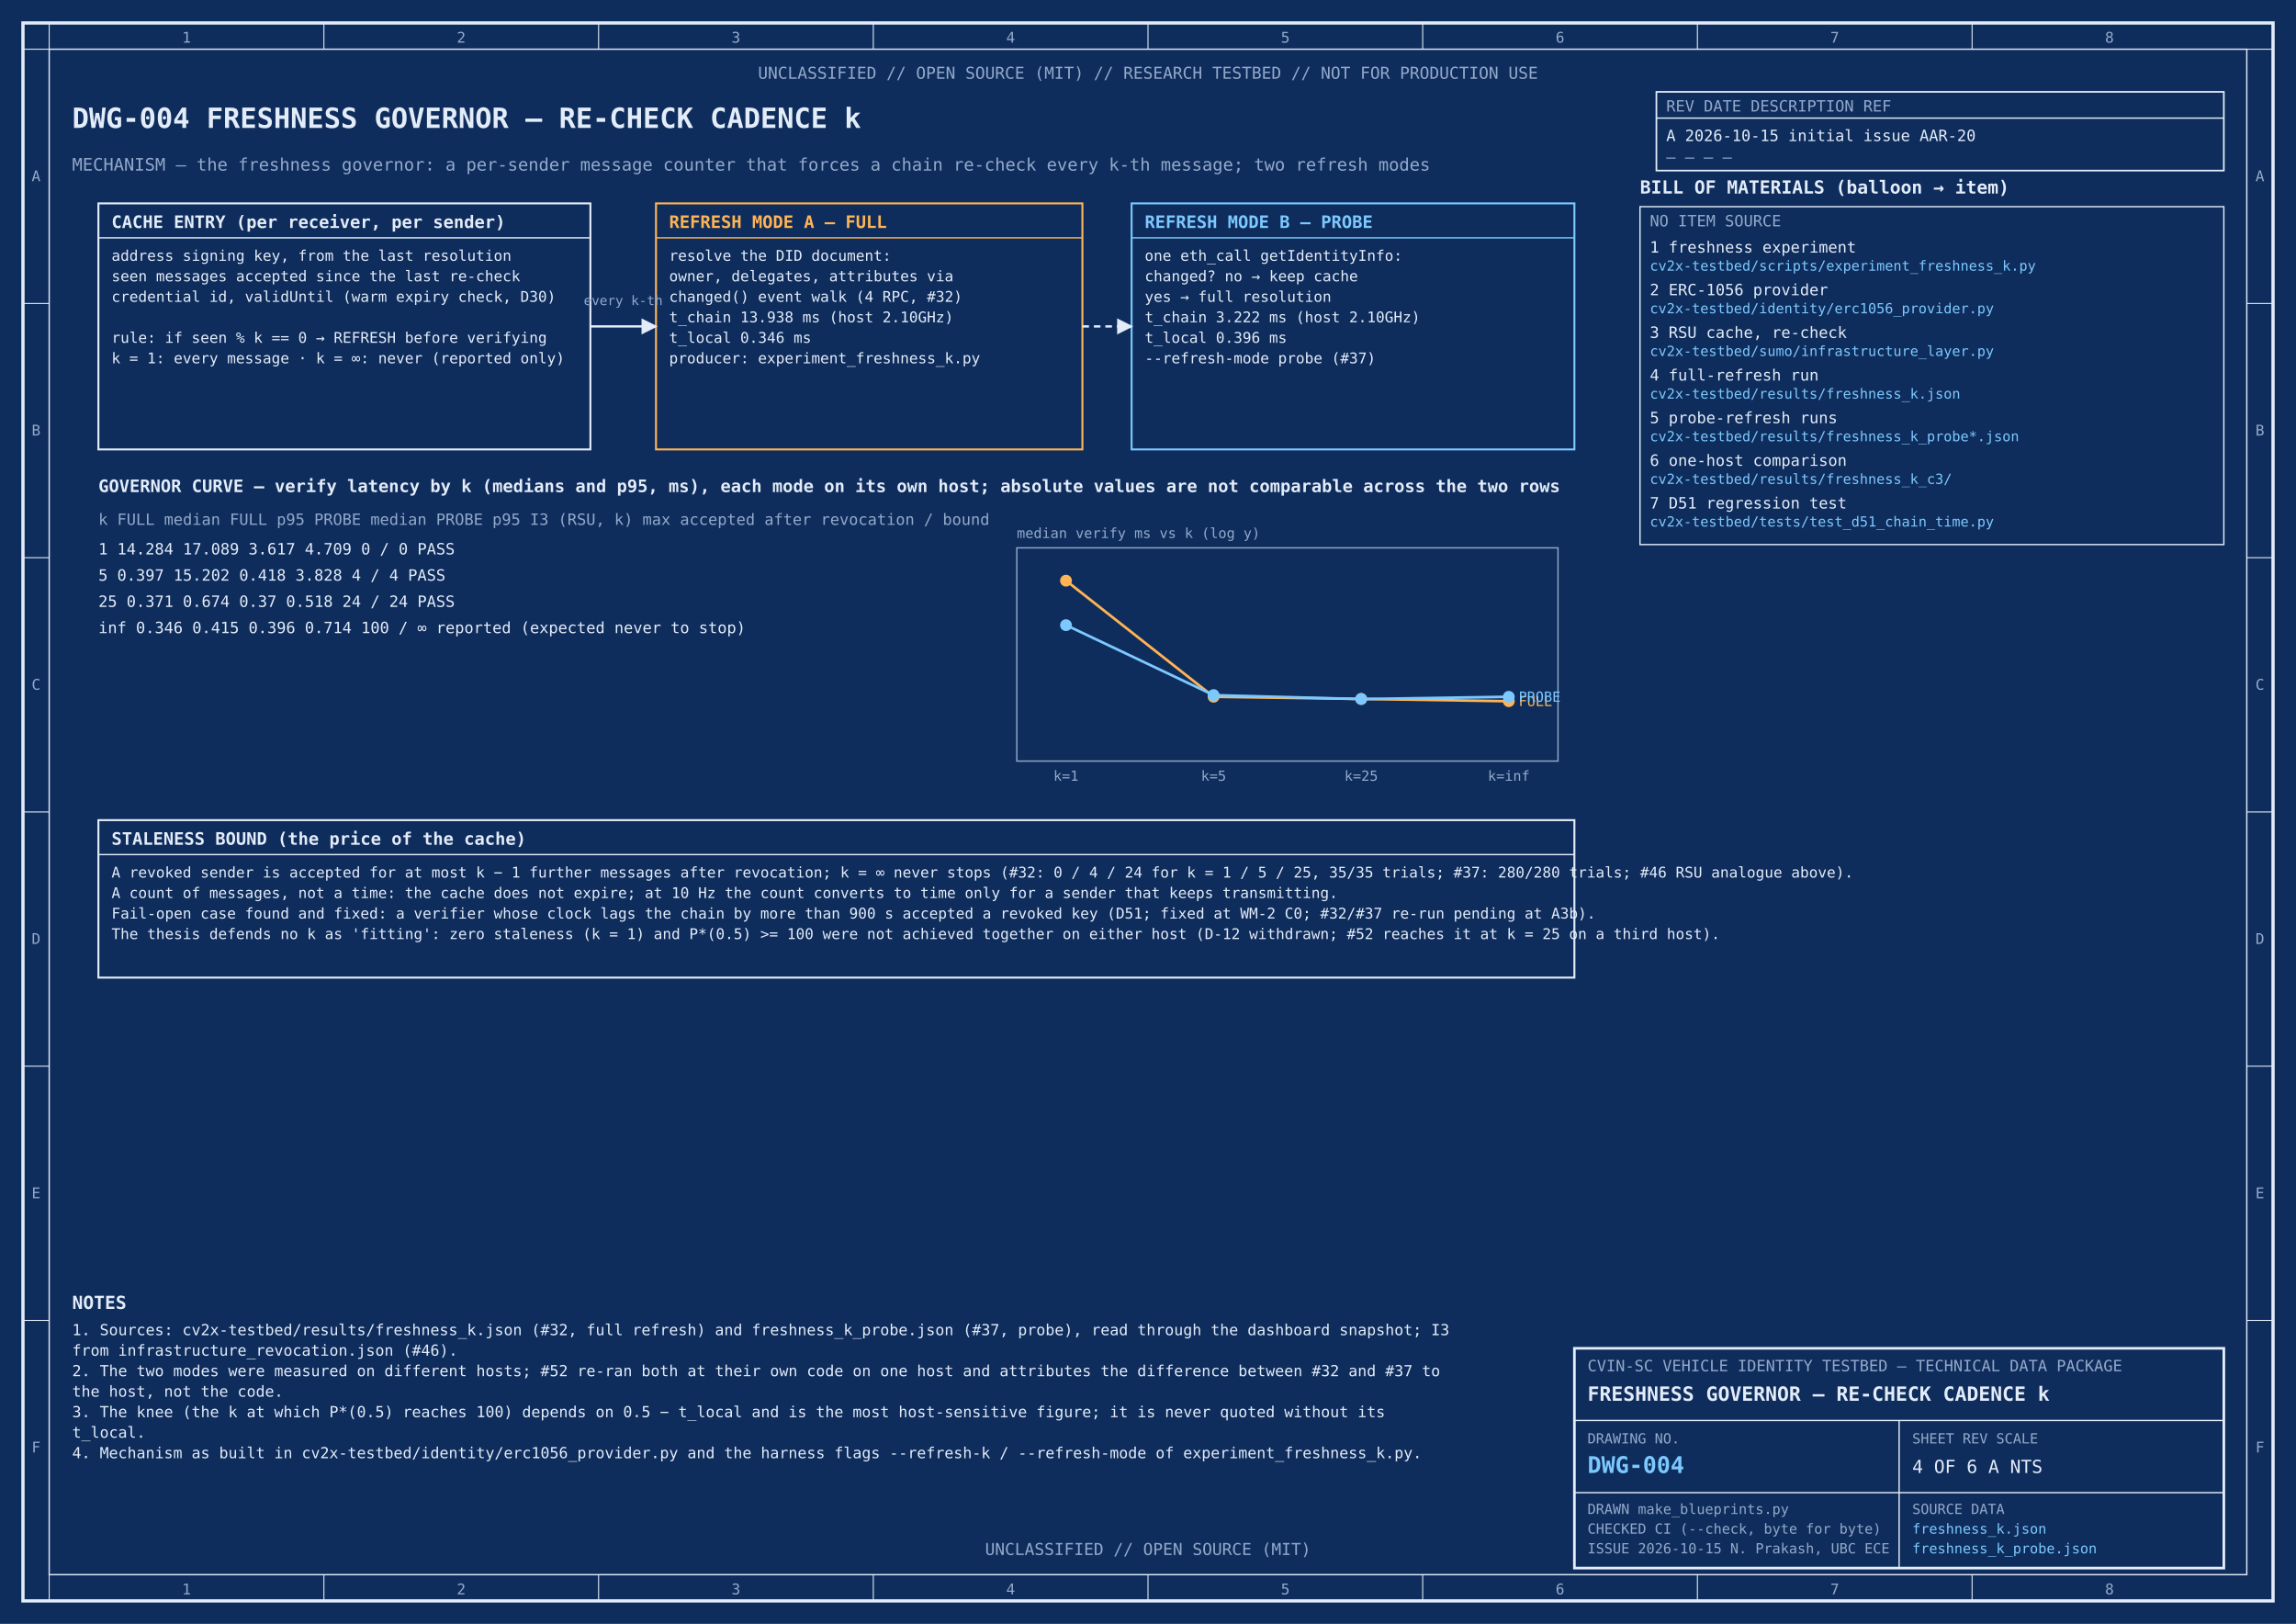
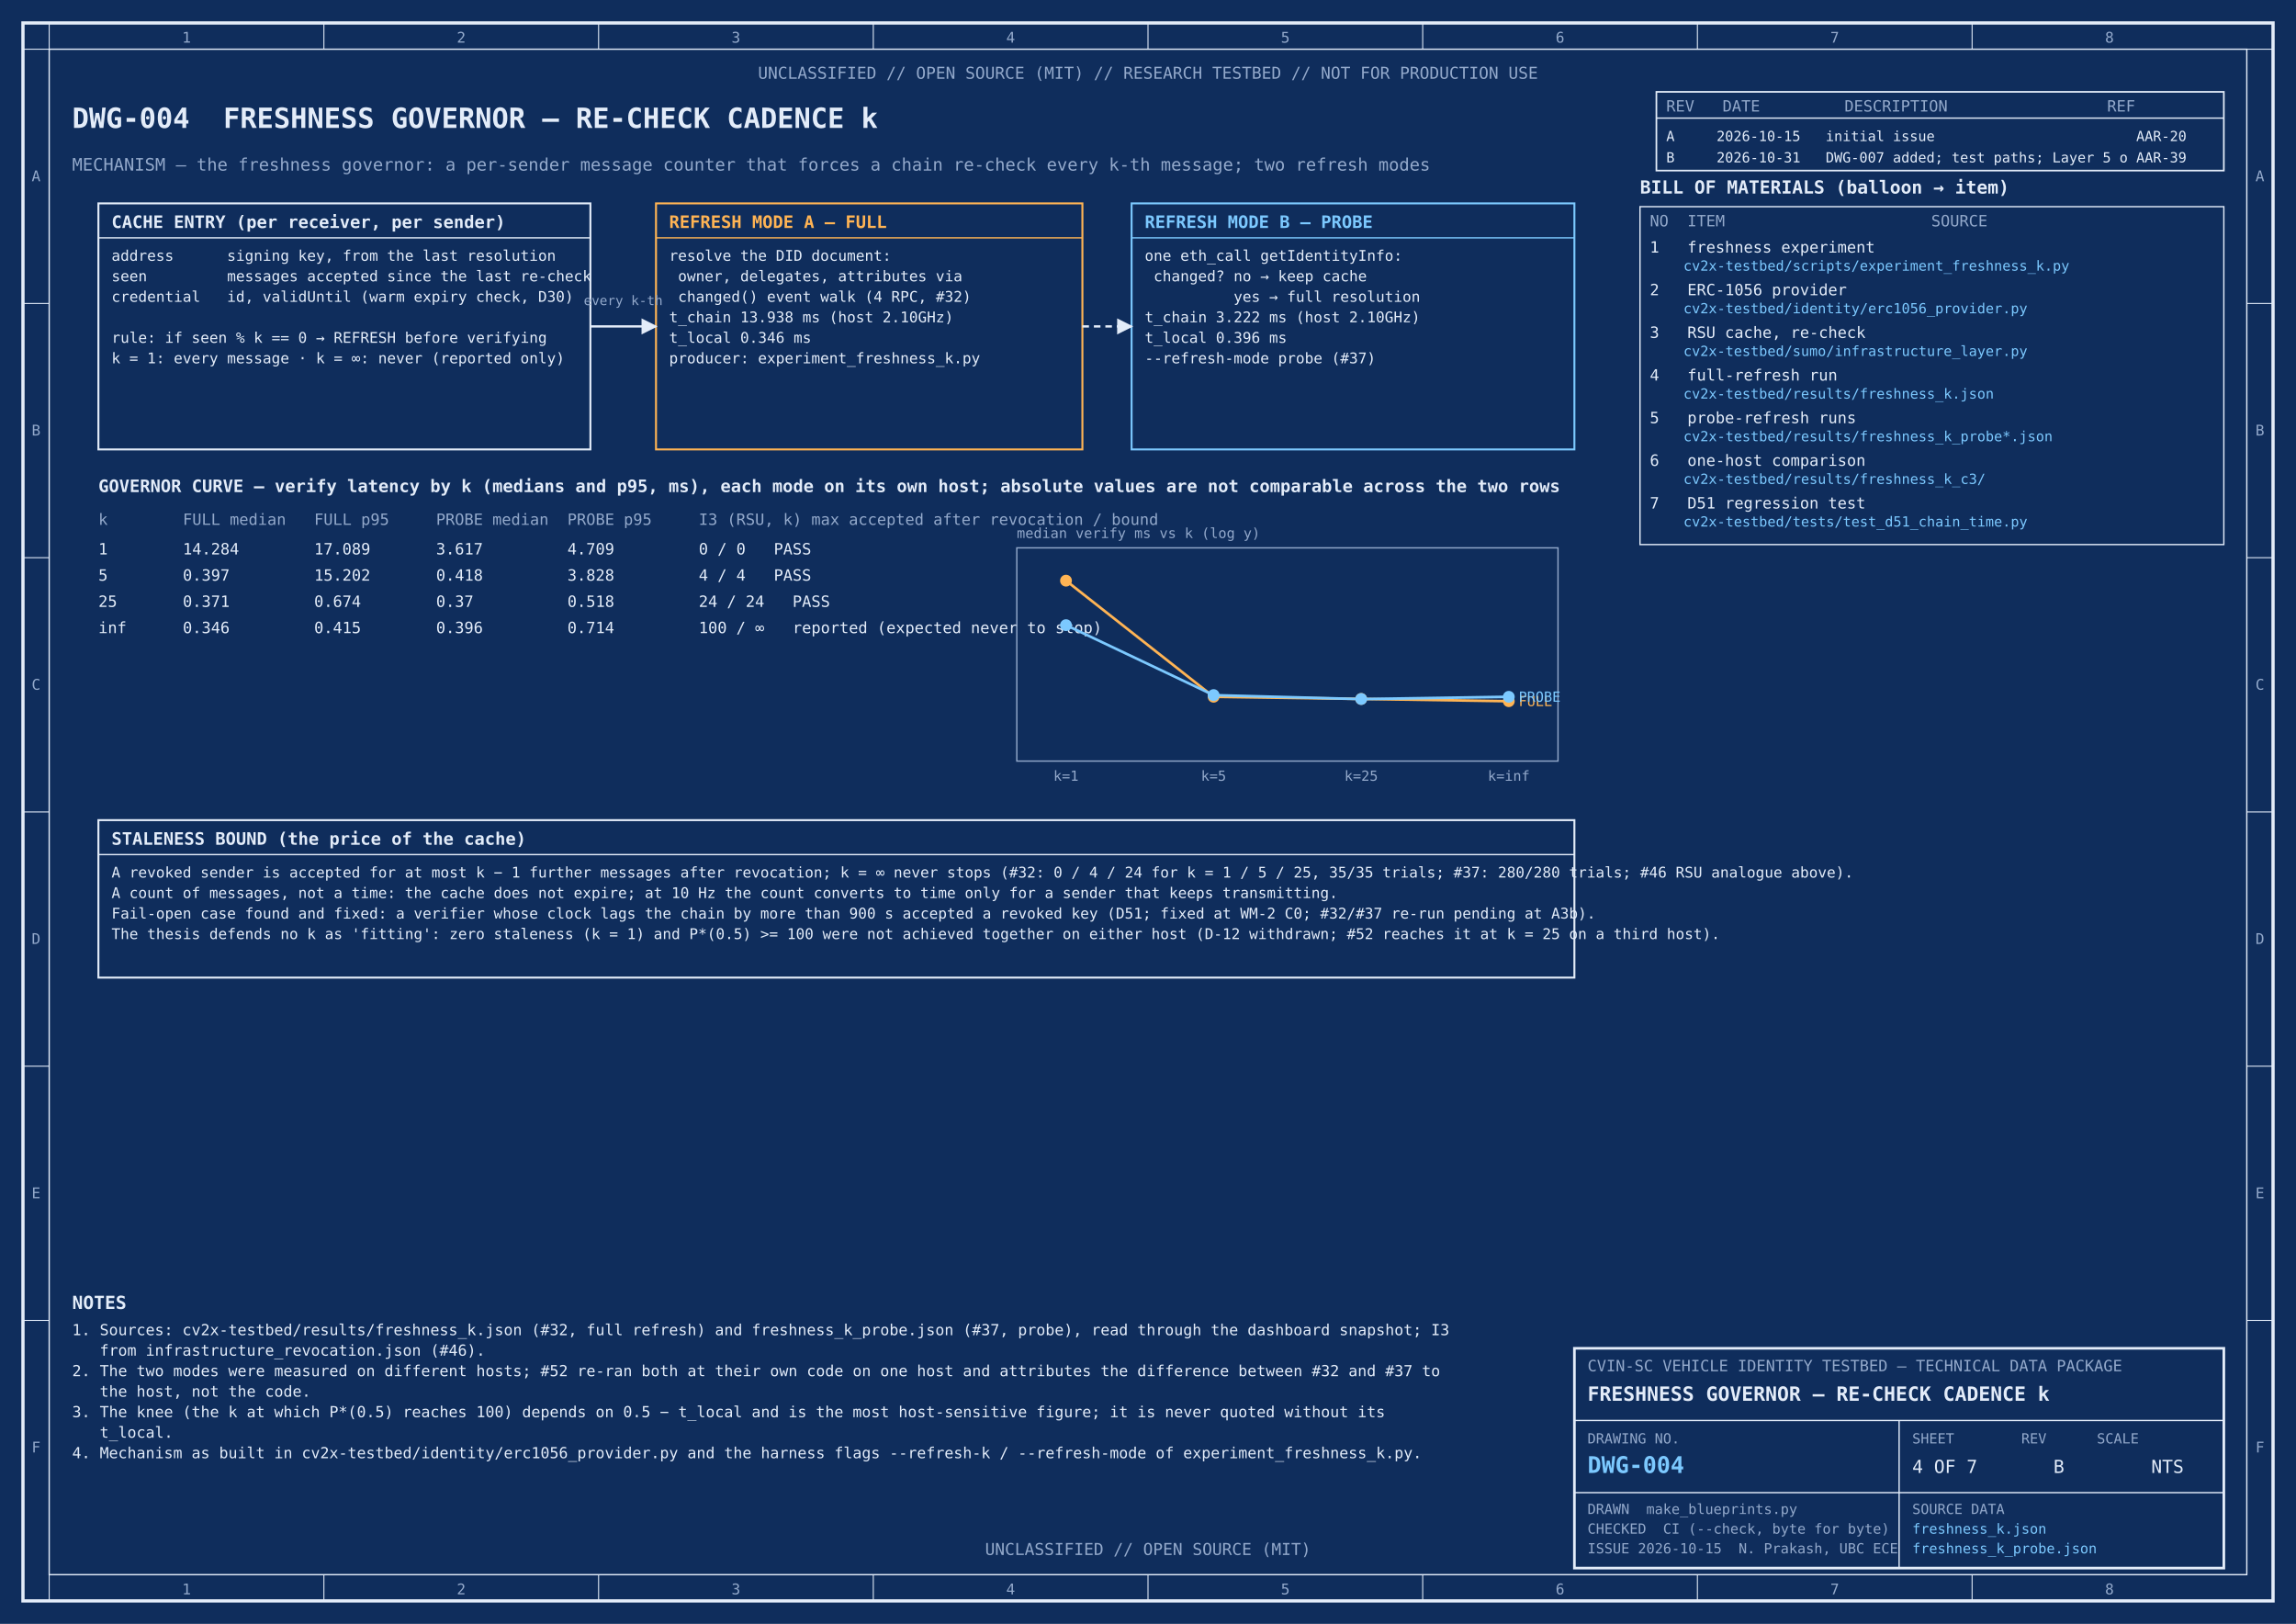
- <svg xmlns="http://www.w3.org/2000/svg" width="1400" height="990" viewBox="0 0 1400 990" font-family="DejaVu Sans Mono, Menlo, Consolas, monospace">
+ <svg xmlns="http://www.w3.org/2000/svg" width="1400" height="990" viewBox="0 0 1400 990" xml:space="preserve" font-family="DejaVu Sans Mono, Menlo, Consolas, monospace">
  <defs>
    <marker id="arrow" viewBox="0 0 10 10" refX="9" refY="5" markerWidth="7" markerHeight="7" orient="auto-start-reverse">
      <path d="M0,0 L10,5 L0,10 z" fill="#e3ecf9" />
    </marker>
    <pattern id="hatch" width="8" height="8" patternUnits="userSpaceOnUse" patternTransform="rotate(45)">
      <line x1="0" y1="0" x2="0" y2="8" stroke="#ffb454" stroke-width="1" />
    </pattern>
  </defs>
  <rect width="1400" height="990" fill="#0f2d5c" />
  <text x="44" y="104" font-size="10.5" text-anchor="start" fill="#93a9cb" font-weight="normal">MECHANISM — the freshness governor: a per-sender message counter that forces a chain re-check every k-th message; two refresh modes</text>
  <rect x="60" y="124" width="300" height="150" stroke="#e3ecf9" fill="none" stroke-width="1.2" rx="0" />
  <text x="68" y="139" font-size="10.5" text-anchor="start" fill="#e3ecf9" font-weight="bold">CACHE ENTRY (per receiver, per sender)</text>
  <line x1="60" y1="145" x2="360" y2="145" stroke="#e3ecf9" stroke-width="0.8" />
  <text x="68" y="159.0" font-size="9" text-anchor="start" fill="#e3ecf9" font-weight="normal">address      signing key, from the last resolution</text>
  <text x="68" y="171.5" font-size="9" text-anchor="start" fill="#e3ecf9" font-weight="normal">seen         messages accepted since the last re-check</text>
  <text x="68" y="184.0" font-size="9" text-anchor="start" fill="#e3ecf9" font-weight="normal">credential   id, validUntil (warm expiry check, D30)</text>
  <text x="68" y="196.5" font-size="9" text-anchor="start" fill="#e3ecf9" font-weight="normal" />
  <text x="68" y="209.0" font-size="9" text-anchor="start" fill="#e3ecf9" font-weight="normal">rule: if seen % k == 0 → REFRESH before verifying</text>
  <text x="68" y="221.5" font-size="9" text-anchor="start" fill="#e3ecf9" font-weight="normal">k = 1: every message · k = ∞: never (reported only)</text>
  <rect x="400" y="124" width="260" height="150" stroke="#ffb454" fill="none" stroke-width="1.2" rx="0" />
  <text x="408" y="139" font-size="10.5" text-anchor="start" fill="#ffb454" font-weight="bold">REFRESH MODE A — FULL</text>
  <line x1="400" y1="145" x2="660" y2="145" stroke="#ffb454" stroke-width="0.8" />
  <text x="408" y="159.0" font-size="9" text-anchor="start" fill="#e3ecf9" font-weight="normal">resolve the DID document:</text>
  <text x="408" y="171.5" font-size="9" text-anchor="start" fill="#e3ecf9" font-weight="normal"> owner, delegates, attributes via</text>
  <text x="408" y="184.0" font-size="9" text-anchor="start" fill="#e3ecf9" font-weight="normal"> changed() event walk (4 RPC, #32)</text>
  <text x="408" y="196.5" font-size="9" text-anchor="start" fill="#e3ecf9" font-weight="normal">t_chain 13.938 ms (host 2.10GHz)</text>
  <text x="408" y="209.0" font-size="9" text-anchor="start" fill="#e3ecf9" font-weight="normal">t_local 0.346 ms</text>
  <text x="408" y="221.5" font-size="9" text-anchor="start" fill="#e3ecf9" font-weight="normal">producer: experiment_freshness_k.py</text>
  <rect x="690" y="124" width="270" height="150" stroke="#7cc9ff" fill="none" stroke-width="1.2" rx="0" />
  <text x="698" y="139" font-size="10.5" text-anchor="start" fill="#7cc9ff" font-weight="bold">REFRESH MODE B — PROBE</text>
  <line x1="690" y1="145" x2="960" y2="145" stroke="#7cc9ff" stroke-width="0.8" />
  <text x="698" y="159.0" font-size="9" text-anchor="start" fill="#e3ecf9" font-weight="normal">one eth_call getIdentityInfo:</text>
  <text x="698" y="171.5" font-size="9" text-anchor="start" fill="#e3ecf9" font-weight="normal"> changed? no → keep cache</text>
  <text x="698" y="184.0" font-size="9" text-anchor="start" fill="#e3ecf9" font-weight="normal">          yes → full resolution</text>
  <text x="698" y="196.5" font-size="9" text-anchor="start" fill="#e3ecf9" font-weight="normal">t_chain 3.222 ms (host 2.10GHz)</text>
  <text x="698" y="209.0" font-size="9" text-anchor="start" fill="#e3ecf9" font-weight="normal">t_local 0.396 ms</text>
  <text x="698" y="221.5" font-size="9" text-anchor="start" fill="#e3ecf9" font-weight="normal">--refresh-mode probe (#37)</text>
  <line x1="360" y1="199" x2="400" y2="199" stroke="#e3ecf9" stroke-width="1.4" marker-end="url(#arrow)" />
  <line x1="660" y1="199" x2="690" y2="199" stroke="#e3ecf9" stroke-width="1.4" stroke-dasharray="4,3" marker-end="url(#arrow)" />
  <text x="380" y="186" font-size="8" text-anchor="middle" fill="#93a9cb" font-weight="normal">every k-th</text>
  <text x="60" y="300" font-size="10.5" text-anchor="start" fill="#e3ecf9" font-weight="bold">GOVERNOR CURVE — verify latency by k (medians and p95, ms), each mode on its own host; absolute values are not comparable across the two rows</text>
  <text x="60" y="320" font-size="9.5" text-anchor="start" fill="#93a9cb" font-weight="normal">k        FULL median   FULL p95     PROBE median  PROBE p95     I3 (RSU, k) max accepted after revocation / bound</text>
  <text x="60" y="338" font-size="9.5" text-anchor="#ffb454" fill="#e3ecf9" font-weight="normal">1        14.284        17.089       3.617         4.709         0 / 0   PASS</text>
  <text x="60" y="354" font-size="9.5" text-anchor="#e3ecf9" fill="#e3ecf9" font-weight="normal">5        0.397         15.202       0.418         3.828         4 / 4   PASS</text>
  <text x="60" y="370" font-size="9.5" text-anchor="#e3ecf9" fill="#e3ecf9" font-weight="normal">25       0.371         0.674        0.37          0.518         24 / 24   PASS</text>
  <text x="60" y="386" font-size="9.5" text-anchor="#e3ecf9" fill="#e3ecf9" font-weight="normal">inf      0.346         0.415        0.396         0.714         100 / ∞   reported (expected never to stop)</text>
  <rect x="620" y="334" width="330" height="130" stroke="#93a9cb" fill="none" stroke-width="0.8" rx="0" />
  <path d="M650.0,354.0 L740.0,424.8 L830.0,426.1 L920.0,427.5" stroke="#ffb454" fill="none" stroke-width="1.6" />
  <circle cx="650.0" cy="354.008" r="3" stroke="#ffb454" fill="#ffb454" stroke-width="1.2" />
  <circle cx="740.0" cy="424.77" r="3" stroke="#ffb454" fill="#ffb454" stroke-width="1.2" />
  <circle cx="830.0" cy="426.108" r="3" stroke="#ffb454" fill="#ffb454" stroke-width="1.2" />
  <circle cx="920.0" cy="427.485" r="3" stroke="#ffb454" fill="#ffb454" stroke-width="1.2" />
  <text x="926.0" y="430.485" font-size="8.5" text-anchor="start" fill="#ffb454" font-weight="normal">FULL</text>
  <path d="M650.0,381.1 L740.0,423.8 L830.0,426.2 L920.0,424.8" stroke="#7cc9ff" fill="none" stroke-width="1.6" />
  <circle cx="650.0" cy="381.134" r="3" stroke="#7cc9ff" fill="#7cc9ff" stroke-width="1.2" />
  <circle cx="740.0" cy="423.752" r="3" stroke="#7cc9ff" fill="#7cc9ff" stroke-width="1.2" />
  <circle cx="830.0" cy="426.161" r="3" stroke="#7cc9ff" fill="#7cc9ff" stroke-width="1.2" />
  <circle cx="920.0" cy="424.82" r="3" stroke="#7cc9ff" fill="#7cc9ff" stroke-width="1.2" />
  <text x="926.0" y="427.82" font-size="8.5" text-anchor="start" fill="#7cc9ff" font-weight="normal">PROBE</text>
  <text x="650.0" y="476" font-size="8.5" text-anchor="middle" fill="#93a9cb" font-weight="normal">k=1</text>
  <text x="740.0" y="476" font-size="8.5" text-anchor="middle" fill="#93a9cb" font-weight="normal">k=5</text>
  <text x="830.0" y="476" font-size="8.5" text-anchor="middle" fill="#93a9cb" font-weight="normal">k=25</text>
  <text x="920.0" y="476" font-size="8.5" text-anchor="middle" fill="#93a9cb" font-weight="normal">k=inf</text>
  <text x="620" y="328" font-size="8.5" text-anchor="start" fill="#93a9cb" font-weight="normal">median verify ms vs k (log y)</text>
  <rect x="60" y="500" width="900" height="96" stroke="#e3ecf9" fill="none" stroke-width="1.2" rx="0" />
  <text x="68" y="515" font-size="10.5" text-anchor="start" fill="#e3ecf9" font-weight="bold">STALENESS BOUND (the price of the cache)</text>
  <line x1="60" y1="521" x2="960" y2="521" stroke="#e3ecf9" stroke-width="0.8" />
  <text x="68" y="535.0" font-size="9" text-anchor="start" fill="#e3ecf9" font-weight="normal">A revoked sender is accepted for at most k − 1 further messages after revocation; k = ∞ never stops (#32: 0 / 4 / 24 for k = 1 / 5 / 25, 35/35 trials; #37: 280/280 trials; #46 RSU analogue above).</text>
  <text x="68" y="547.5" font-size="9" text-anchor="start" fill="#e3ecf9" font-weight="normal">A count of messages, not a time: the cache does not expire; at 10 Hz the count converts to time only for a sender that keeps transmitting.</text>
  <text x="68" y="560.0" font-size="9" text-anchor="start" fill="#e3ecf9" font-weight="normal">Fail-open case found and fixed: a verifier whose clock lags the chain by more than 900 s accepted a revoked key (D51; fixed at WM-2 C0; #32/#37 re-run pending at A3b).</text>
  <text x="68" y="572.5" font-size="9" text-anchor="start" fill="#e3ecf9" font-weight="normal">The thesis defends no k as 'fitting': zero staleness (k = 1) and P*(0.5) &gt;= 100 were not achieved together on either host (D-12 withdrawn; #52 reaches it at k = 25 on a third host).</text>
  <rect x="14" y="14" width="1372" height="962" stroke="#e3ecf9" fill="none" stroke-width="2" rx="0" />
  <rect x="30" y="30" width="1340" height="930" stroke="#e3ecf9" fill="none" stroke-width="0.8" rx="0" />
  <line x1="30.0" y1="14" x2="30.0" y2="30" stroke="#e3ecf9" stroke-width="0.6" />
  <line x1="30.0" y1="960" x2="30.0" y2="976" stroke="#e3ecf9" stroke-width="0.6" />
  <text x="113.75" y="26" font-size="9" text-anchor="middle" fill="#93a9cb" font-weight="normal">1</text>
  <text x="113.75" y="972" font-size="9" text-anchor="middle" fill="#93a9cb" font-weight="normal">1</text>
  <line x1="197.5" y1="14" x2="197.5" y2="30" stroke="#e3ecf9" stroke-width="0.6" />
  <line x1="197.5" y1="960" x2="197.5" y2="976" stroke="#e3ecf9" stroke-width="0.6" />
  <text x="281.25" y="26" font-size="9" text-anchor="middle" fill="#93a9cb" font-weight="normal">2</text>
  <text x="281.25" y="972" font-size="9" text-anchor="middle" fill="#93a9cb" font-weight="normal">2</text>
  <line x1="365.0" y1="14" x2="365.0" y2="30" stroke="#e3ecf9" stroke-width="0.6" />
  <line x1="365.0" y1="960" x2="365.0" y2="976" stroke="#e3ecf9" stroke-width="0.6" />
  <text x="448.75" y="26" font-size="9" text-anchor="middle" fill="#93a9cb" font-weight="normal">3</text>
  <text x="448.75" y="972" font-size="9" text-anchor="middle" fill="#93a9cb" font-weight="normal">3</text>
  <line x1="532.5" y1="14" x2="532.5" y2="30" stroke="#e3ecf9" stroke-width="0.6" />
  <line x1="532.5" y1="960" x2="532.5" y2="976" stroke="#e3ecf9" stroke-width="0.6" />
  <text x="616.25" y="26" font-size="9" text-anchor="middle" fill="#93a9cb" font-weight="normal">4</text>
  <text x="616.25" y="972" font-size="9" text-anchor="middle" fill="#93a9cb" font-weight="normal">4</text>
  <line x1="700.0" y1="14" x2="700.0" y2="30" stroke="#e3ecf9" stroke-width="0.6" />
  <line x1="700.0" y1="960" x2="700.0" y2="976" stroke="#e3ecf9" stroke-width="0.6" />
  <text x="783.75" y="26" font-size="9" text-anchor="middle" fill="#93a9cb" font-weight="normal">5</text>
  <text x="783.75" y="972" font-size="9" text-anchor="middle" fill="#93a9cb" font-weight="normal">5</text>
  <line x1="867.5" y1="14" x2="867.5" y2="30" stroke="#e3ecf9" stroke-width="0.6" />
  <line x1="867.5" y1="960" x2="867.5" y2="976" stroke="#e3ecf9" stroke-width="0.6" />
  <text x="951.25" y="26" font-size="9" text-anchor="middle" fill="#93a9cb" font-weight="normal">6</text>
  <text x="951.25" y="972" font-size="9" text-anchor="middle" fill="#93a9cb" font-weight="normal">6</text>
  <line x1="1035.0" y1="14" x2="1035.0" y2="30" stroke="#e3ecf9" stroke-width="0.6" />
  <line x1="1035.0" y1="960" x2="1035.0" y2="976" stroke="#e3ecf9" stroke-width="0.6" />
  <text x="1118.75" y="26" font-size="9" text-anchor="middle" fill="#93a9cb" font-weight="normal">7</text>
  <text x="1118.75" y="972" font-size="9" text-anchor="middle" fill="#93a9cb" font-weight="normal">7</text>
  <line x1="1202.5" y1="14" x2="1202.5" y2="30" stroke="#e3ecf9" stroke-width="0.6" />
  <line x1="1202.5" y1="960" x2="1202.5" y2="976" stroke="#e3ecf9" stroke-width="0.6" />
  <text x="1286.25" y="26" font-size="9" text-anchor="middle" fill="#93a9cb" font-weight="normal">8</text>
  <text x="1286.25" y="972" font-size="9" text-anchor="middle" fill="#93a9cb" font-weight="normal">8</text>
  <line x1="14" y1="30.0" x2="30" y2="30.0" stroke="#e3ecf9" stroke-width="0.6" />
  <line x1="1370" y1="30.0" x2="1386" y2="30.0" stroke="#e3ecf9" stroke-width="0.6" />
  <text x="22" y="110.5" font-size="9" text-anchor="middle" fill="#93a9cb" font-weight="normal">A</text>
  <text x="1378" y="110.5" font-size="9" text-anchor="middle" fill="#93a9cb" font-weight="normal">A</text>
  <line x1="14" y1="185.0" x2="30" y2="185.0" stroke="#e3ecf9" stroke-width="0.6" />
  <line x1="1370" y1="185.0" x2="1386" y2="185.0" stroke="#e3ecf9" stroke-width="0.6" />
  <text x="22" y="265.5" font-size="9" text-anchor="middle" fill="#93a9cb" font-weight="normal">B</text>
  <text x="1378" y="265.5" font-size="9" text-anchor="middle" fill="#93a9cb" font-weight="normal">B</text>
  <line x1="14" y1="340.0" x2="30" y2="340.0" stroke="#e3ecf9" stroke-width="0.6" />
  <line x1="1370" y1="340.0" x2="1386" y2="340.0" stroke="#e3ecf9" stroke-width="0.6" />
  <text x="22" y="420.5" font-size="9" text-anchor="middle" fill="#93a9cb" font-weight="normal">C</text>
  <text x="1378" y="420.5" font-size="9" text-anchor="middle" fill="#93a9cb" font-weight="normal">C</text>
  <line x1="14" y1="495.0" x2="30" y2="495.0" stroke="#e3ecf9" stroke-width="0.6" />
  <line x1="1370" y1="495.0" x2="1386" y2="495.0" stroke="#e3ecf9" stroke-width="0.6" />
  <text x="22" y="575.5" font-size="9" text-anchor="middle" fill="#93a9cb" font-weight="normal">D</text>
  <text x="1378" y="575.5" font-size="9" text-anchor="middle" fill="#93a9cb" font-weight="normal">D</text>
  <line x1="14" y1="650.0" x2="30" y2="650.0" stroke="#e3ecf9" stroke-width="0.6" />
  <line x1="1370" y1="650.0" x2="1386" y2="650.0" stroke="#e3ecf9" stroke-width="0.6" />
  <text x="22" y="730.5" font-size="9" text-anchor="middle" fill="#93a9cb" font-weight="normal">E</text>
  <text x="1378" y="730.5" font-size="9" text-anchor="middle" fill="#93a9cb" font-weight="normal">E</text>
  <line x1="14" y1="805.0" x2="30" y2="805.0" stroke="#e3ecf9" stroke-width="0.6" />
  <line x1="1370" y1="805.0" x2="1386" y2="805.0" stroke="#e3ecf9" stroke-width="0.6" />
  <text x="22" y="885.5" font-size="9" text-anchor="middle" fill="#93a9cb" font-weight="normal">F</text>
  <text x="1378" y="885.5" font-size="9" text-anchor="middle" fill="#93a9cb" font-weight="normal">F</text>
  <text x="700.0" y="48" font-size="10" text-anchor="middle" fill="#93a9cb" font-weight="normal">UNCLASSIFIED // OPEN SOURCE (MIT) // RESEARCH TESTBED // NOT FOR PRODUCTION USE</text>
  <text x="700.0" y="948" font-size="10" text-anchor="middle" fill="#93a9cb" font-weight="normal">UNCLASSIFIED // OPEN SOURCE (MIT)</text>
  <text x="44" y="78" font-size="17" text-anchor="start" fill="#e3ecf9" font-weight="bold">DWG-004  FRESHNESS GOVERNOR — RE-CHECK CADENCE k</text>
  <rect x="1010" y="56" width="346" height="48" stroke="#e3ecf9" fill="none" stroke-width="1" rx="0" />
  <line x1="1010" y1="72" x2="1356" y2="72" stroke="#e3ecf9" stroke-width="0.8" />
  <text x="1016" y="68" font-size="9.5" text-anchor="start" fill="#93a9cb" font-weight="normal">REV   DATE         DESCRIPTION                 REF</text>
-   <text x="1016" y="86" font-size="9.5" text-anchor="start" fill="#e3ecf9" font-weight="normal">A     2026-10-15   initial issue               AAR-20</text>
-   <text x="1016" y="99" font-size="9.5" text-anchor="start" fill="#93a9cb" font-weight="normal">—     —            —                           —</text>
+   <text x="1016" y="86" font-size="8.5" text-anchor="start" fill="#e3ecf9" font-weight="normal">A     2026-10-15   initial issue                        AAR-20</text>
+   <text x="1016" y="99" font-size="8.5" text-anchor="start" fill="#e3ecf9" font-weight="normal">B     2026-10-31   DWG-007 added; test paths; Layer 5 o AAR-39</text>
  <text x="44" y="798" font-size="11" text-anchor="start" fill="#e3ecf9" font-weight="bold">NOTES</text>
  <text x="44" y="814.0" font-size="9.3" text-anchor="start" fill="#e3ecf9" font-weight="normal">1. Sources: cv2x-testbed/results/freshness_k.json (#32, full refresh) and freshness_k_probe.json (#37, probe), read through the dashboard snapshot; I3</text>
  <text x="44" y="826.5" font-size="9.3" text-anchor="start" fill="#e3ecf9" font-weight="normal">   from infrastructure_revocation.json (#46).</text>
  <text x="44" y="839.0" font-size="9.3" text-anchor="start" fill="#e3ecf9" font-weight="normal">2. The two modes were measured on different hosts; #52 re-ran both at their own code on one host and attributes the difference between #32 and #37 to</text>
  <text x="44" y="851.5" font-size="9.3" text-anchor="start" fill="#e3ecf9" font-weight="normal">   the host, not the code.</text>
  <text x="44" y="864.0" font-size="9.3" text-anchor="start" fill="#e3ecf9" font-weight="normal">3. The knee (the k at which P*(0.5) reaches 100) depends on 0.5 − t_local and is the most host-sensitive figure; it is never quoted without its</text>
  <text x="44" y="876.5" font-size="9.3" text-anchor="start" fill="#e3ecf9" font-weight="normal">   t_local.</text>
  <text x="44" y="889.0" font-size="9.3" text-anchor="start" fill="#e3ecf9" font-weight="normal">4. Mechanism as built in cv2x-testbed/identity/erc1056_provider.py and the harness flags --refresh-k / --refresh-mode of experiment_freshness_k.py.</text>
  <text x="1000" y="118" font-size="11" text-anchor="start" fill="#e3ecf9" font-weight="bold">BILL OF MATERIALS (balloon → item)</text>
  <rect x="1000" y="126" width="356" height="206" stroke="#e3ecf9" fill="none" stroke-width="0.8" rx="0" />
  <text x="1006" y="138" font-size="9.5" text-anchor="start" fill="#93a9cb" font-weight="normal">NO  ITEM                      SOURCE</text>
  <text x="1006" y="154" font-size="9.5" text-anchor="start" fill="#e3ecf9" font-weight="normal">1   freshness experiment      </text>
  <text x="1006" y="165" font-size="8.5" text-anchor="start" fill="#7cc9ff" font-weight="normal">    cv2x-testbed/scripts/experiment_freshness_k.py</text>
  <text x="1006" y="180" font-size="9.5" text-anchor="start" fill="#e3ecf9" font-weight="normal">2   ERC-1056 provider         </text>
  <text x="1006" y="191" font-size="8.5" text-anchor="start" fill="#7cc9ff" font-weight="normal">    cv2x-testbed/identity/erc1056_provider.py</text>
  <text x="1006" y="206" font-size="9.5" text-anchor="start" fill="#e3ecf9" font-weight="normal">3   RSU cache, re-check       </text>
  <text x="1006" y="217" font-size="8.5" text-anchor="start" fill="#7cc9ff" font-weight="normal">    cv2x-testbed/sumo/infrastructure_layer.py</text>
  <text x="1006" y="232" font-size="9.5" text-anchor="start" fill="#e3ecf9" font-weight="normal">4   full-refresh run          </text>
  <text x="1006" y="243" font-size="8.5" text-anchor="start" fill="#7cc9ff" font-weight="normal">    cv2x-testbed/results/freshness_k.json</text>
  <text x="1006" y="258" font-size="9.5" text-anchor="start" fill="#e3ecf9" font-weight="normal">5   probe-refresh runs        </text>
  <text x="1006" y="269" font-size="8.5" text-anchor="start" fill="#7cc9ff" font-weight="normal">    cv2x-testbed/results/freshness_k_probe*.json</text>
  <text x="1006" y="284" font-size="9.5" text-anchor="start" fill="#e3ecf9" font-weight="normal">6   one-host comparison       </text>
  <text x="1006" y="295" font-size="8.5" text-anchor="start" fill="#7cc9ff" font-weight="normal">    cv2x-testbed/results/freshness_k_c3/</text>
  <text x="1006" y="310" font-size="9.5" text-anchor="start" fill="#e3ecf9" font-weight="normal">7   D51 regression test       </text>
  <text x="1006" y="321" font-size="8.5" text-anchor="start" fill="#7cc9ff" font-weight="normal">    cv2x-testbed/tests/test_d51_chain_time.py</text>
  <rect x="960" y="822" width="396" height="134" stroke="#e3ecf9" fill="none" stroke-width="1.6" rx="0" />
  <line x1="960" y1="866" x2="1356" y2="866" stroke="#e3ecf9" stroke-width="0.8" />
  <line x1="960" y1="910" x2="1356" y2="910" stroke="#e3ecf9" stroke-width="0.8" />
  <line x1="1158" y1="866" x2="1158" y2="956" stroke="#e3ecf9" stroke-width="0.8" />
  <text x="968" y="836" font-size="9.5" text-anchor="start" fill="#93a9cb" font-weight="normal">CVIN-SC VEHICLE IDENTITY TESTBED — TECHNICAL DATA PACKAGE</text>
  <text x="968" y="854" font-size="12" text-anchor="start" fill="#e3ecf9" font-weight="bold">FRESHNESS GOVERNOR — RE-CHECK CADENCE k</text>
  <text x="968" y="880" font-size="8.5" text-anchor="start" fill="#93a9cb" font-weight="normal">DRAWING NO.</text>
  <text x="968" y="898" font-size="14" text-anchor="start" fill="#7cc9ff" font-weight="bold">DWG-004</text>
  <text x="1166" y="880" font-size="8.5" text-anchor="start" fill="#93a9cb" font-weight="normal">SHEET        REV      SCALE</text>
-   <text x="1166" y="898" font-size="11" text-anchor="start" fill="#e3ecf9" font-weight="normal">4 OF 6       A        NTS</text>
+   <text x="1166" y="898" font-size="11" text-anchor="start" fill="#e3ecf9" font-weight="normal">4 OF 7       B        NTS</text>
  <text x="968" y="923" font-size="8.5" text-anchor="start" fill="#93a9cb" font-weight="normal">DRAWN  make_blueprints.py</text>
  <text x="968" y="935" font-size="8.5" text-anchor="start" fill="#93a9cb" font-weight="normal">CHECKED  CI (--check, byte for byte)</text>
  <text x="968" y="947" font-size="8.5" text-anchor="start" fill="#93a9cb" font-weight="normal">ISSUE 2026-10-15  N. Prakash, UBC ECE</text>
  <text x="1166" y="923" font-size="8.5" text-anchor="start" fill="#93a9cb" font-weight="normal">SOURCE DATA</text>
  <text x="1166" y="935" font-size="8.5" text-anchor="start" fill="#7cc9ff" font-weight="normal">freshness_k.json</text>
  <text x="1166" y="947" font-size="8.5" text-anchor="start" fill="#7cc9ff" font-weight="normal">freshness_k_probe.json</text>
</svg>
